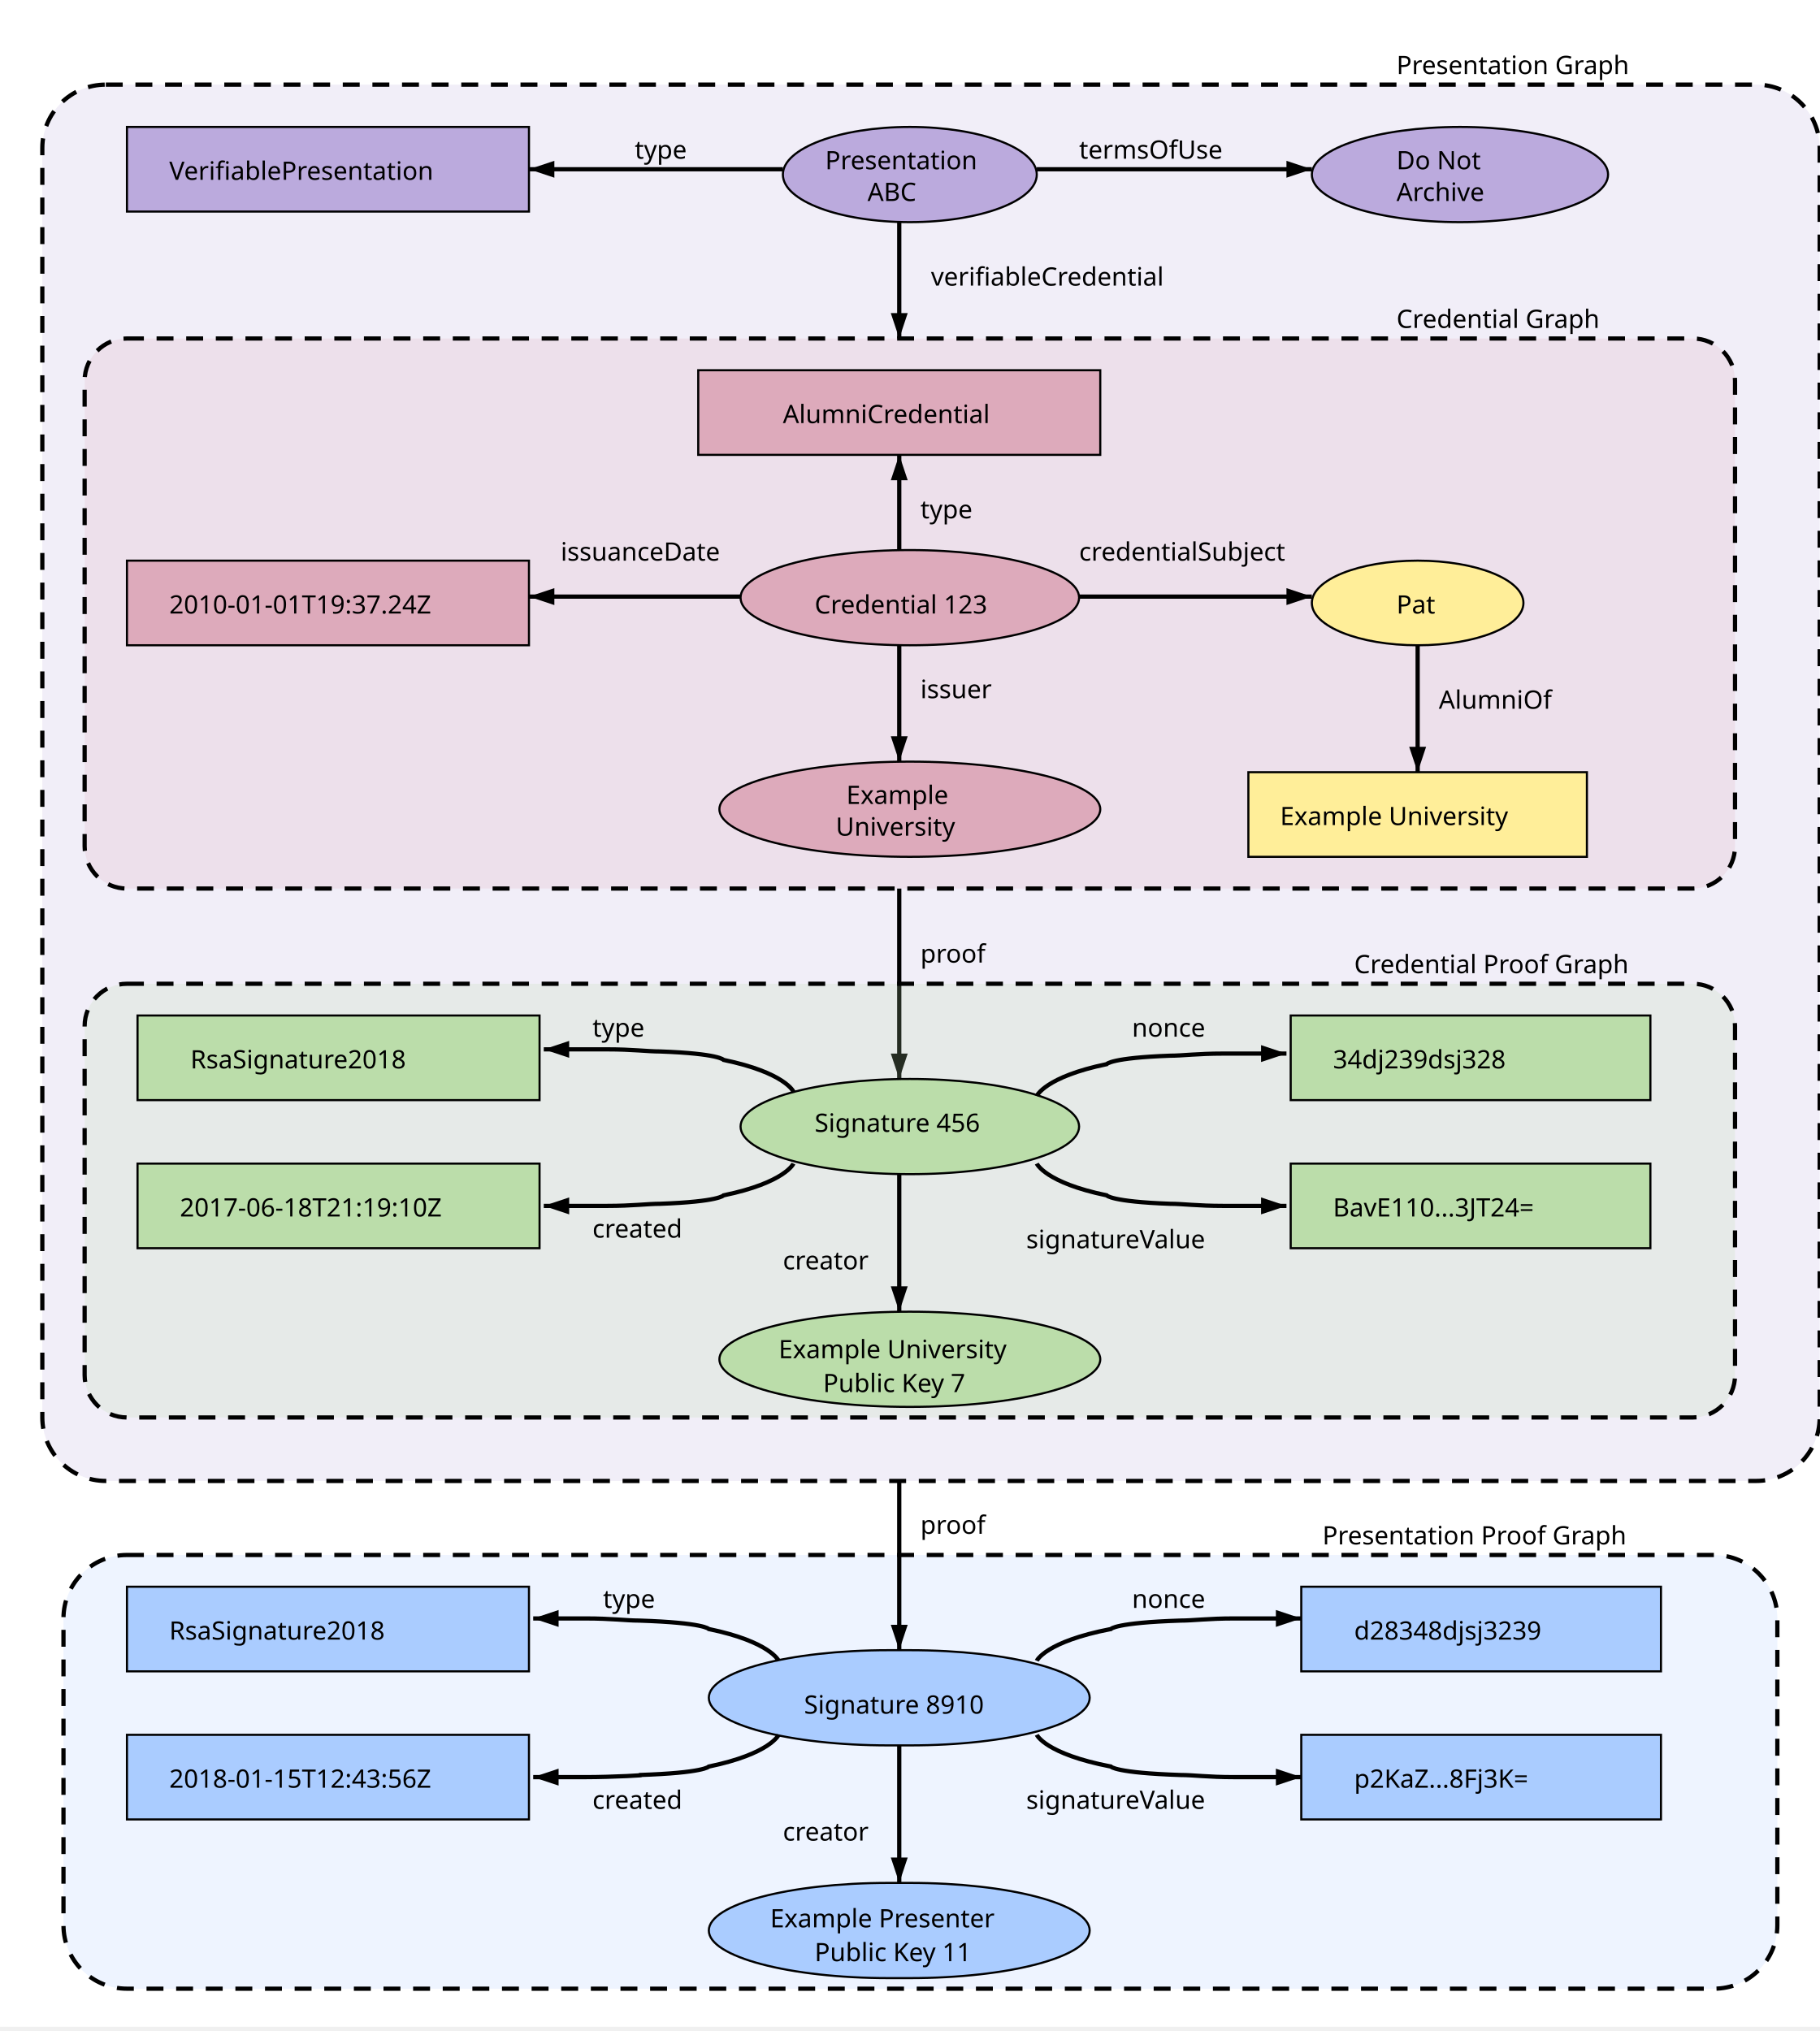
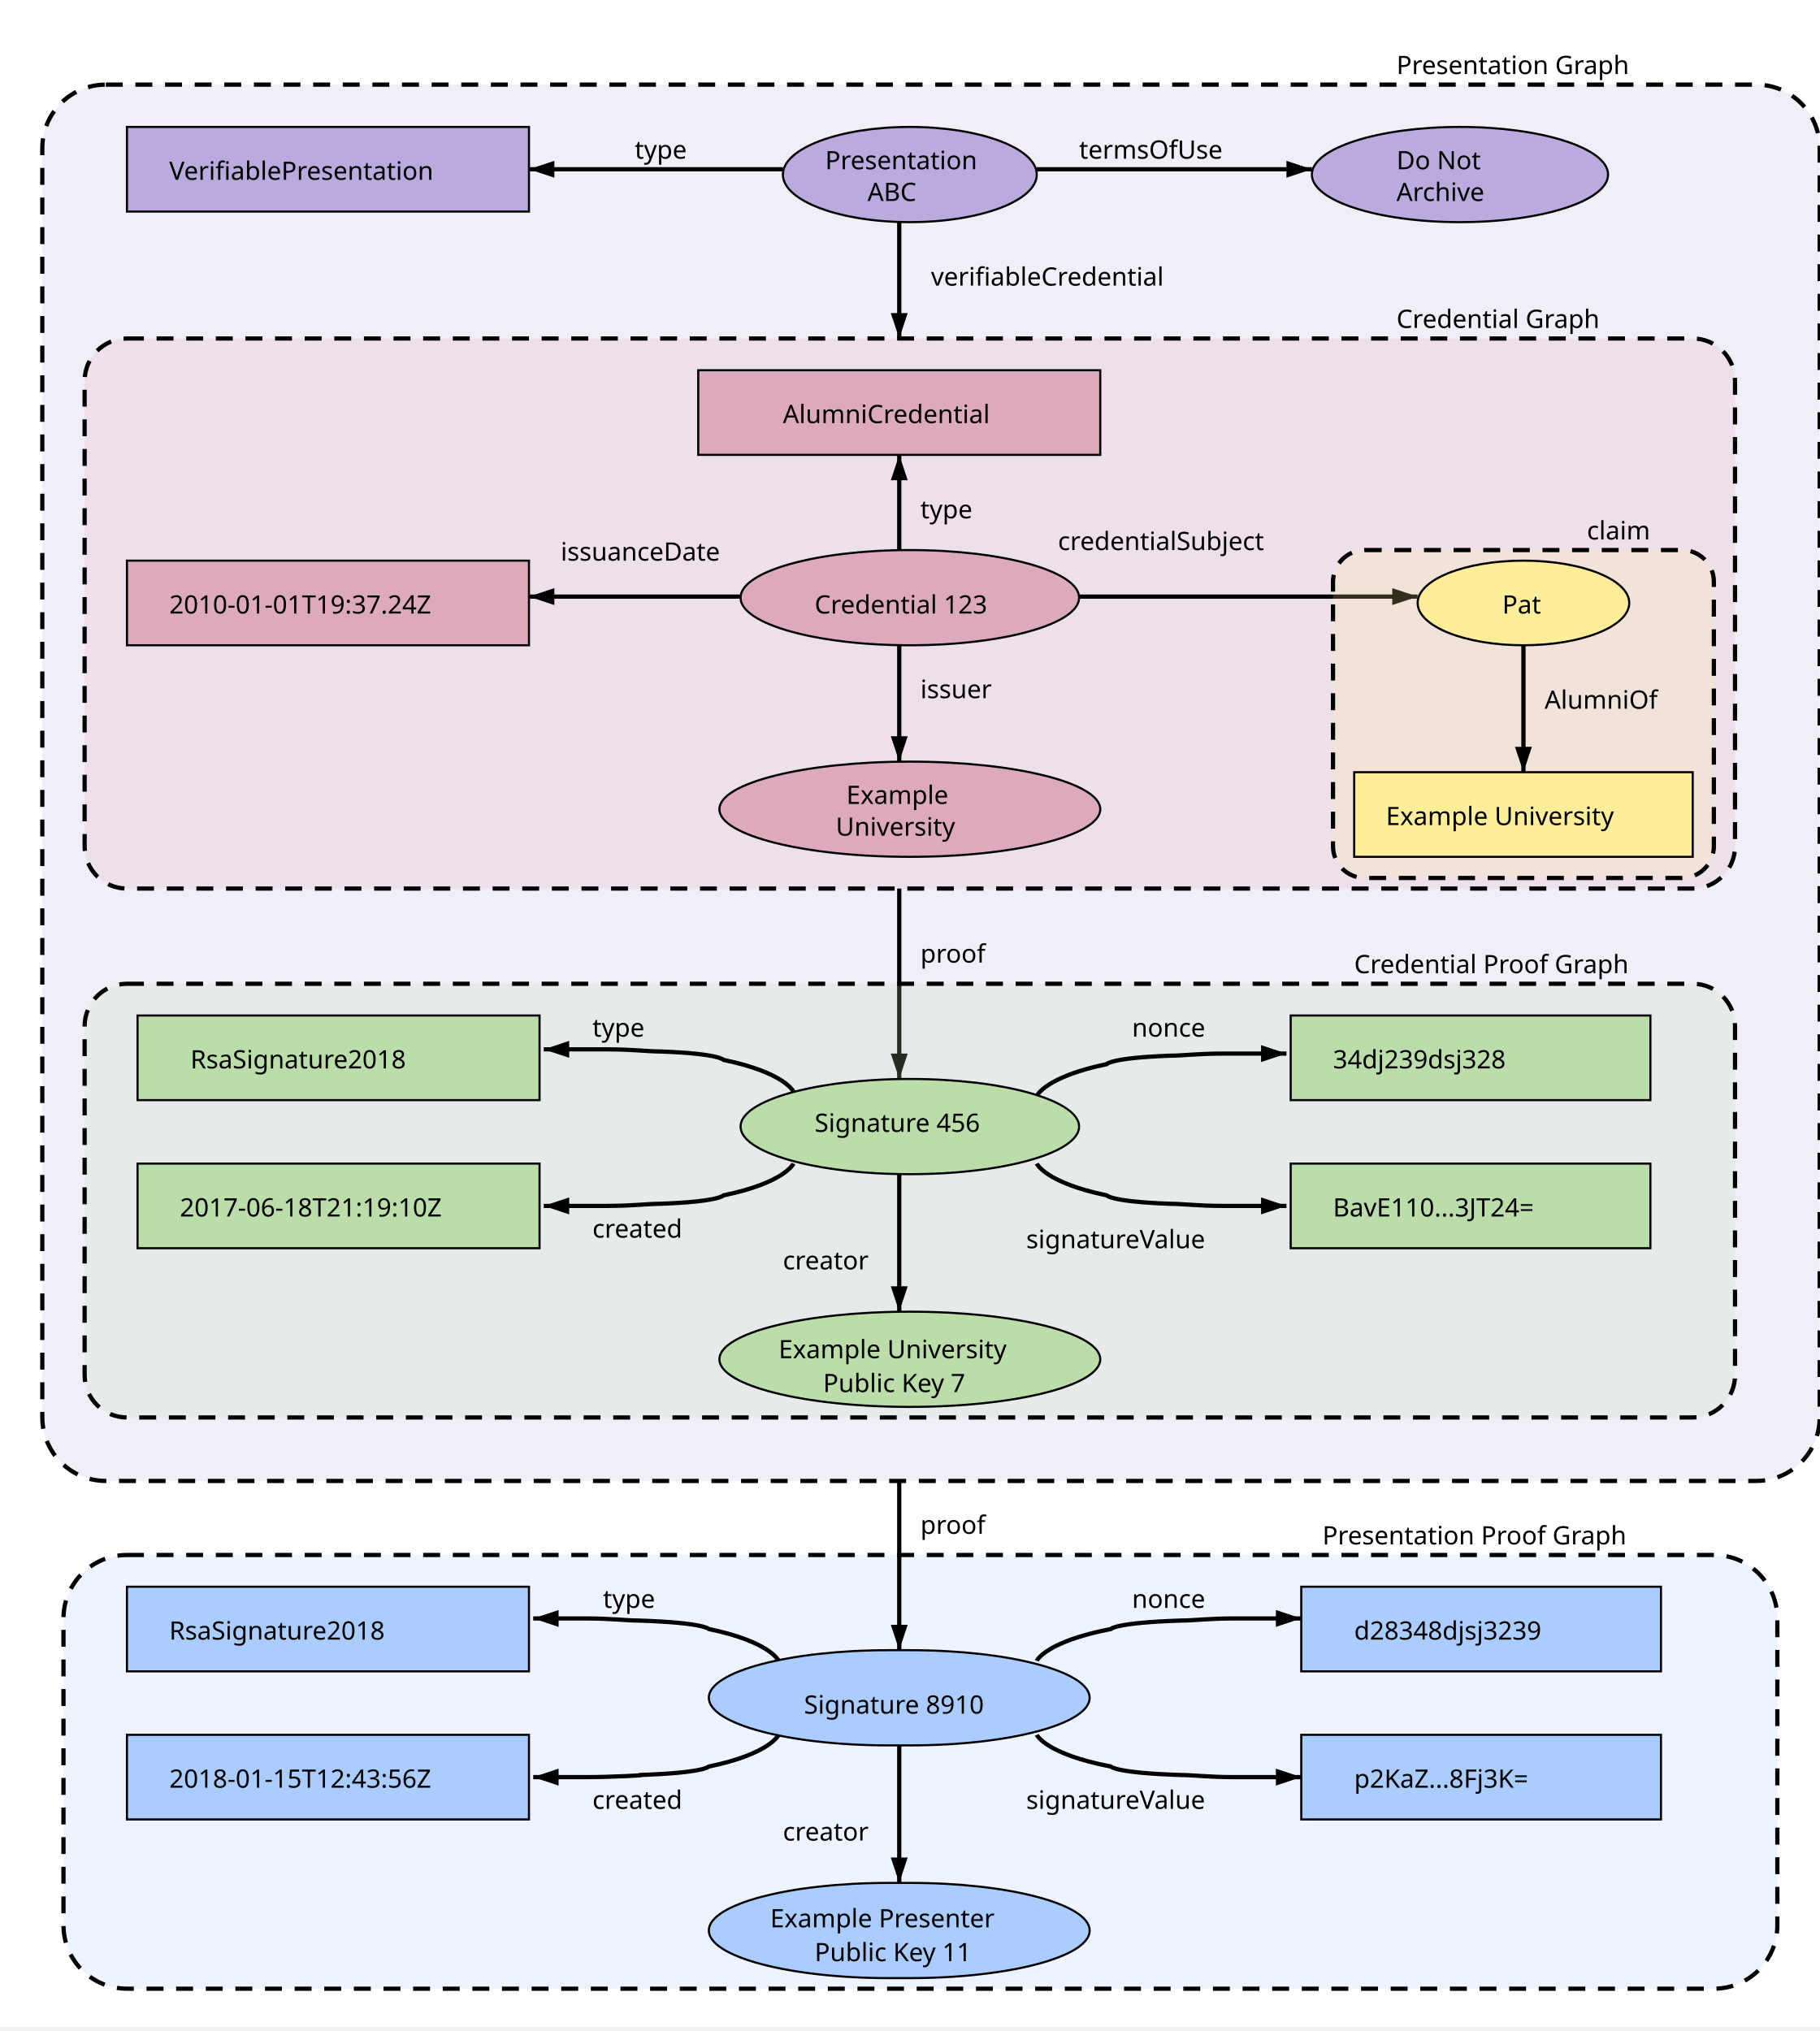
<svg xmlns="http://www.w3.org/2000/svg" version="1.1" viewBox="0 0 860 960" fill="none">
  <defs>
    <style>
      rect { stroke-width: 1 ; stroke: #000}
		  .graph { stroke-width: 2; stroke-dasharray: 8,6; fill-opacity: 0.2}
			line, .arcs { stroke: #000 ; stroke-width: 2; marker-end: url(#arrow) }
  		text { fill: #000; font-size: 12 ; font-family: sans-serif }
			.presentation &gt; rect { fill: #bad}
			.credential &gt; rect { fill: #dab}
			.credential-proof &gt; rect { fill: #bda}
			.presentation-proof &gt; rect { fill: #acf}
			.pat &gt; rect { fill: #fe9}
		  .background { stroke: none; fill: #fff}

  	</style>
    <marker id="arrow" viewBox="0 0 6 4" refX="6" refY="2" fill="#000" markerWidth="6" markerHeight="4" orient="auto">
      <path d="M0 0v4l6 -2z" />
    </marker>
  </defs>
  <rect class="background" width="864" height="958" />
  <g class="presentation">
    <text class="graph-label" x="660" y="35">Presentation Graph</text>
    <rect x="20" y="40" rx="30" width="840" height="660" class="graph" />
    <rect x="370" y="60" rx="60" width="120" ry="25" height="45" />
    <text x="390" y="80">Presentation
      <tspan x="410" dy="15">ABC</tspan>
    </text>
    <line x1="370" y1="80" x2="250" y2="80" />
    <text x="300" y="75">type</text>
    <rect x="60" y="60" width="190" height="40" />
    <text x="80" y="85">VerifiablePresentation</text>
    <line x1="490" y1="80" x2="620" y2="80" />
    <text x="510" y="75">termsOfUse</text>
    <rect x="620" y="60" rx="70" ry="25" width="140" height="45" />
    <text x="660" y="80">Do Not
		    <tspan x="660" dy="15">Archive</tspan>
    </text>
  </g>
  <line x1="425" y1="105" x2="425" y2="160" />
  <text x="440" y="135">verifiableCredential</text>
  <g>
    <g class="credential">
      <text class="graph-label" x="660" y="155">Credential Graph</text>
      <rect x="40" y="160" rx="20" width="780" height="260" class="graph" />
      <rect x="350" y="260" rx="80" width="160" ry="25" height="45" />
      <text x="385" y="290">Credential 123</text>
      <line x1="350" y1="282" x2="250" y2="282" />
      <text x="265" y="265">issuanceDate</text>
      <rect x="60" y="265" width="190" height="40" />
      <text x="80" y="290">2010-01-01T19:37.24Z</text>
      <line x1="425" y1="260" x2="425" y2="215" />
      <text x="435" y="245">type</text>
      <rect x="330" y="175" width="190" height="40" />
      <text x="370" y="200">AlumniCredential</text>
-       <line x1="510" y1="282" x2="620" y2="282" />
-       <text x="510" y="265">credentialSubject</text>
+       <line x1="510" y1="282" x2="670" y2="282" />
+       <text x="500" y="260">credentialSubject</text>
      <g class="pat">
-         <rect x="620" y="265" width="100" height="40" rx="50" ry="20" />
-         <text x="660" y="290">Pat</text>
-         <line x1="670" y1="305" x2="670" y2="365" />
-         <text x="680" y="335">AlumniOf</text>
-         <rect x="590" y="365" width="160" height="40" />
-         <text x="605" y="390" fill="#000">Example University</text>
+         <rect x="630" y="260" width="180" height="155" class="graph" rx="15" />
+         <text x="750" y="255" class="graph-label">claim</text>
+         <rect x="670" y="265" width="100" height="40" rx="50" ry="20" />
+         <text x="710" y="290">Pat</text>
+         <line x1="720" y1="305" x2="720" y2="365" />
+         <text x="730" y="335">AlumniOf</text>
+         <rect x="640" y="365" width="160" height="40" />
+         <text x="655" y="390" fill="#000">Example University</text>
      </g>
      <line x1="425" y1="305" x2="425" y2="360" />
      <text x="435" y="330">issuer</text>
      <rect x="340" y="360" rx="90" width="180" ry="25" height="45" />
      <text x="400" y="380">Example
						<tspan x="395" dy="15">University</tspan>
      </text>
    </g>
    <line x1="425" y1="420" x2="425" y2="510" />
    <text x="435" y="455">proof</text>
    <g class="credential-proof">
      <text class="graph-label" x="640" y="460">Credential Proof Graph</text>
      <rect x="40" y="465" rx="20" width="780" height="205" class="graph" />
      <rect x="350" y="510" width="160" height="45" rx="80" ry="25" />
      <text x="385" y="535">Signature 456</text>
      <path class="arcs" d="m375 516c0 0 -4 -9 -33 -15c0 0 -2 -3 -30 -4c-6 0 -13 -1 -25 -1h-30" />
      <text x="280" y="490">type</text>
      <rect x="65" y="480" height="40" width="190" />
      <text x="90" y="505">RsaSignature2018</text>
      <path class="arcs" d="m375 550c0 0 -4 9 -33 15c0 0 -2 3 -30 4c-6 0 -13 1 -25 1h-30" />
      <text x="280" y="585">created</text>
      <rect x="65" y="550" width="190" height="40" />
      <text x="85" y="575">2017-06-18T21:19:10Z</text>
      <path class="arcs" d="m490 518c0 0 4 -9 33 -15c0 0 2 -3 30 -4c6 0 13 -1 25 -1h30" />
      <text x="535" y="490">nonce</text>
      <rect x="610" y="480" width="170" height="40" />
      <text x="630" y="505">34dj239dsj328</text>
      <path class="arcs" d="m490 550c0 0 4 9 33 15c0 0 2 3 30 4c6 0 13 1 25 1h30" />
      <text x="485" y="590">signatureValue</text>
      <rect x="610" y="550" width="170" height="40" />
      <text x="630" y="575">BavE110...3JT24=</text>
      <line x1="425" y1="555" x2="425" y2="620" />
      <text x="370" y="600">creator</text>
      <rect x="340" y="620" rx="90" width="180" ry="25" height="45" />
      <text x="368" y="642">Example University
			    <tspan x="389" dy="16">Public Key 7</tspan>
      </text>
    </g>
  </g>
  <g class="presentation-proof">
    <text class="graph-label" x="625" y="730">Presentation Proof Graph</text>
    <rect class="graph" x="30" y="735" rx="30" width="810" height="205" />
    <line x1="425" y1="700" x2="425" y2="780" />
    <text x="435" y="725">proof</text>
    <rect x="335" y="780" rx="85" ry="25" width="180" height="45" />
    <text x="380" y="810">Signature 8910</text>
    <path class="arcs" d="m368 785c0 0 -4 -9 -33 -15c0 0 -2 -3 -33 -4c-6 0 -13 -1 -25 -1h-25" />
    <text x="285" y="760">type</text>
    <rect x="60" y="750" width="190" height="40" />
    <text x="80" y="775">RsaSignature2018</text>
    <path class="arcs" d="m368 820c0 0 -4 9 -33 15c0 0 -2 3 -33 4c6 0 -13 1 -25 1h-25" />
    <text x="280" y="855">created</text>
    <rect x="60" y="820" width="190" height="40" />
    <text x="80" y="845">2018-01-15T12:43:56Z</text>
    <path class="arcs" d="m490 785c0 0 4 -9 35 -15c0 0 2 -3 33 -4c6 0 13 -1 25 -1h32" />
    <text x="535" y="760">nonce</text>
    <rect x="615" y="750" width="170" height="40" />
    <text x="640" y="775">d28348djsj3239</text>
    <path class="arcs" d="m490 820c0 0 4 9 35 15c0 0 2 3 33 4c6 0 13 1 25 1h32" />
    <text x="485" y="855">signatureValue</text>
    <rect x="615" y="820" width="170" height="40" />
    <text x="640" y="845">p2KaZ...8Fj3K=</text>
    <line x1="425" x2="425" y1="825" y2="890" />
    <text x="370" y="870">creator</text>
    <rect x="335" y="890" rx="85" ry="25" width="180" height="45" />
    <text x="364" y="911">Example Presenter
        <tspan x="385" dy="16">Public Key 11</tspan>
    </text>
  </g>
</svg>
